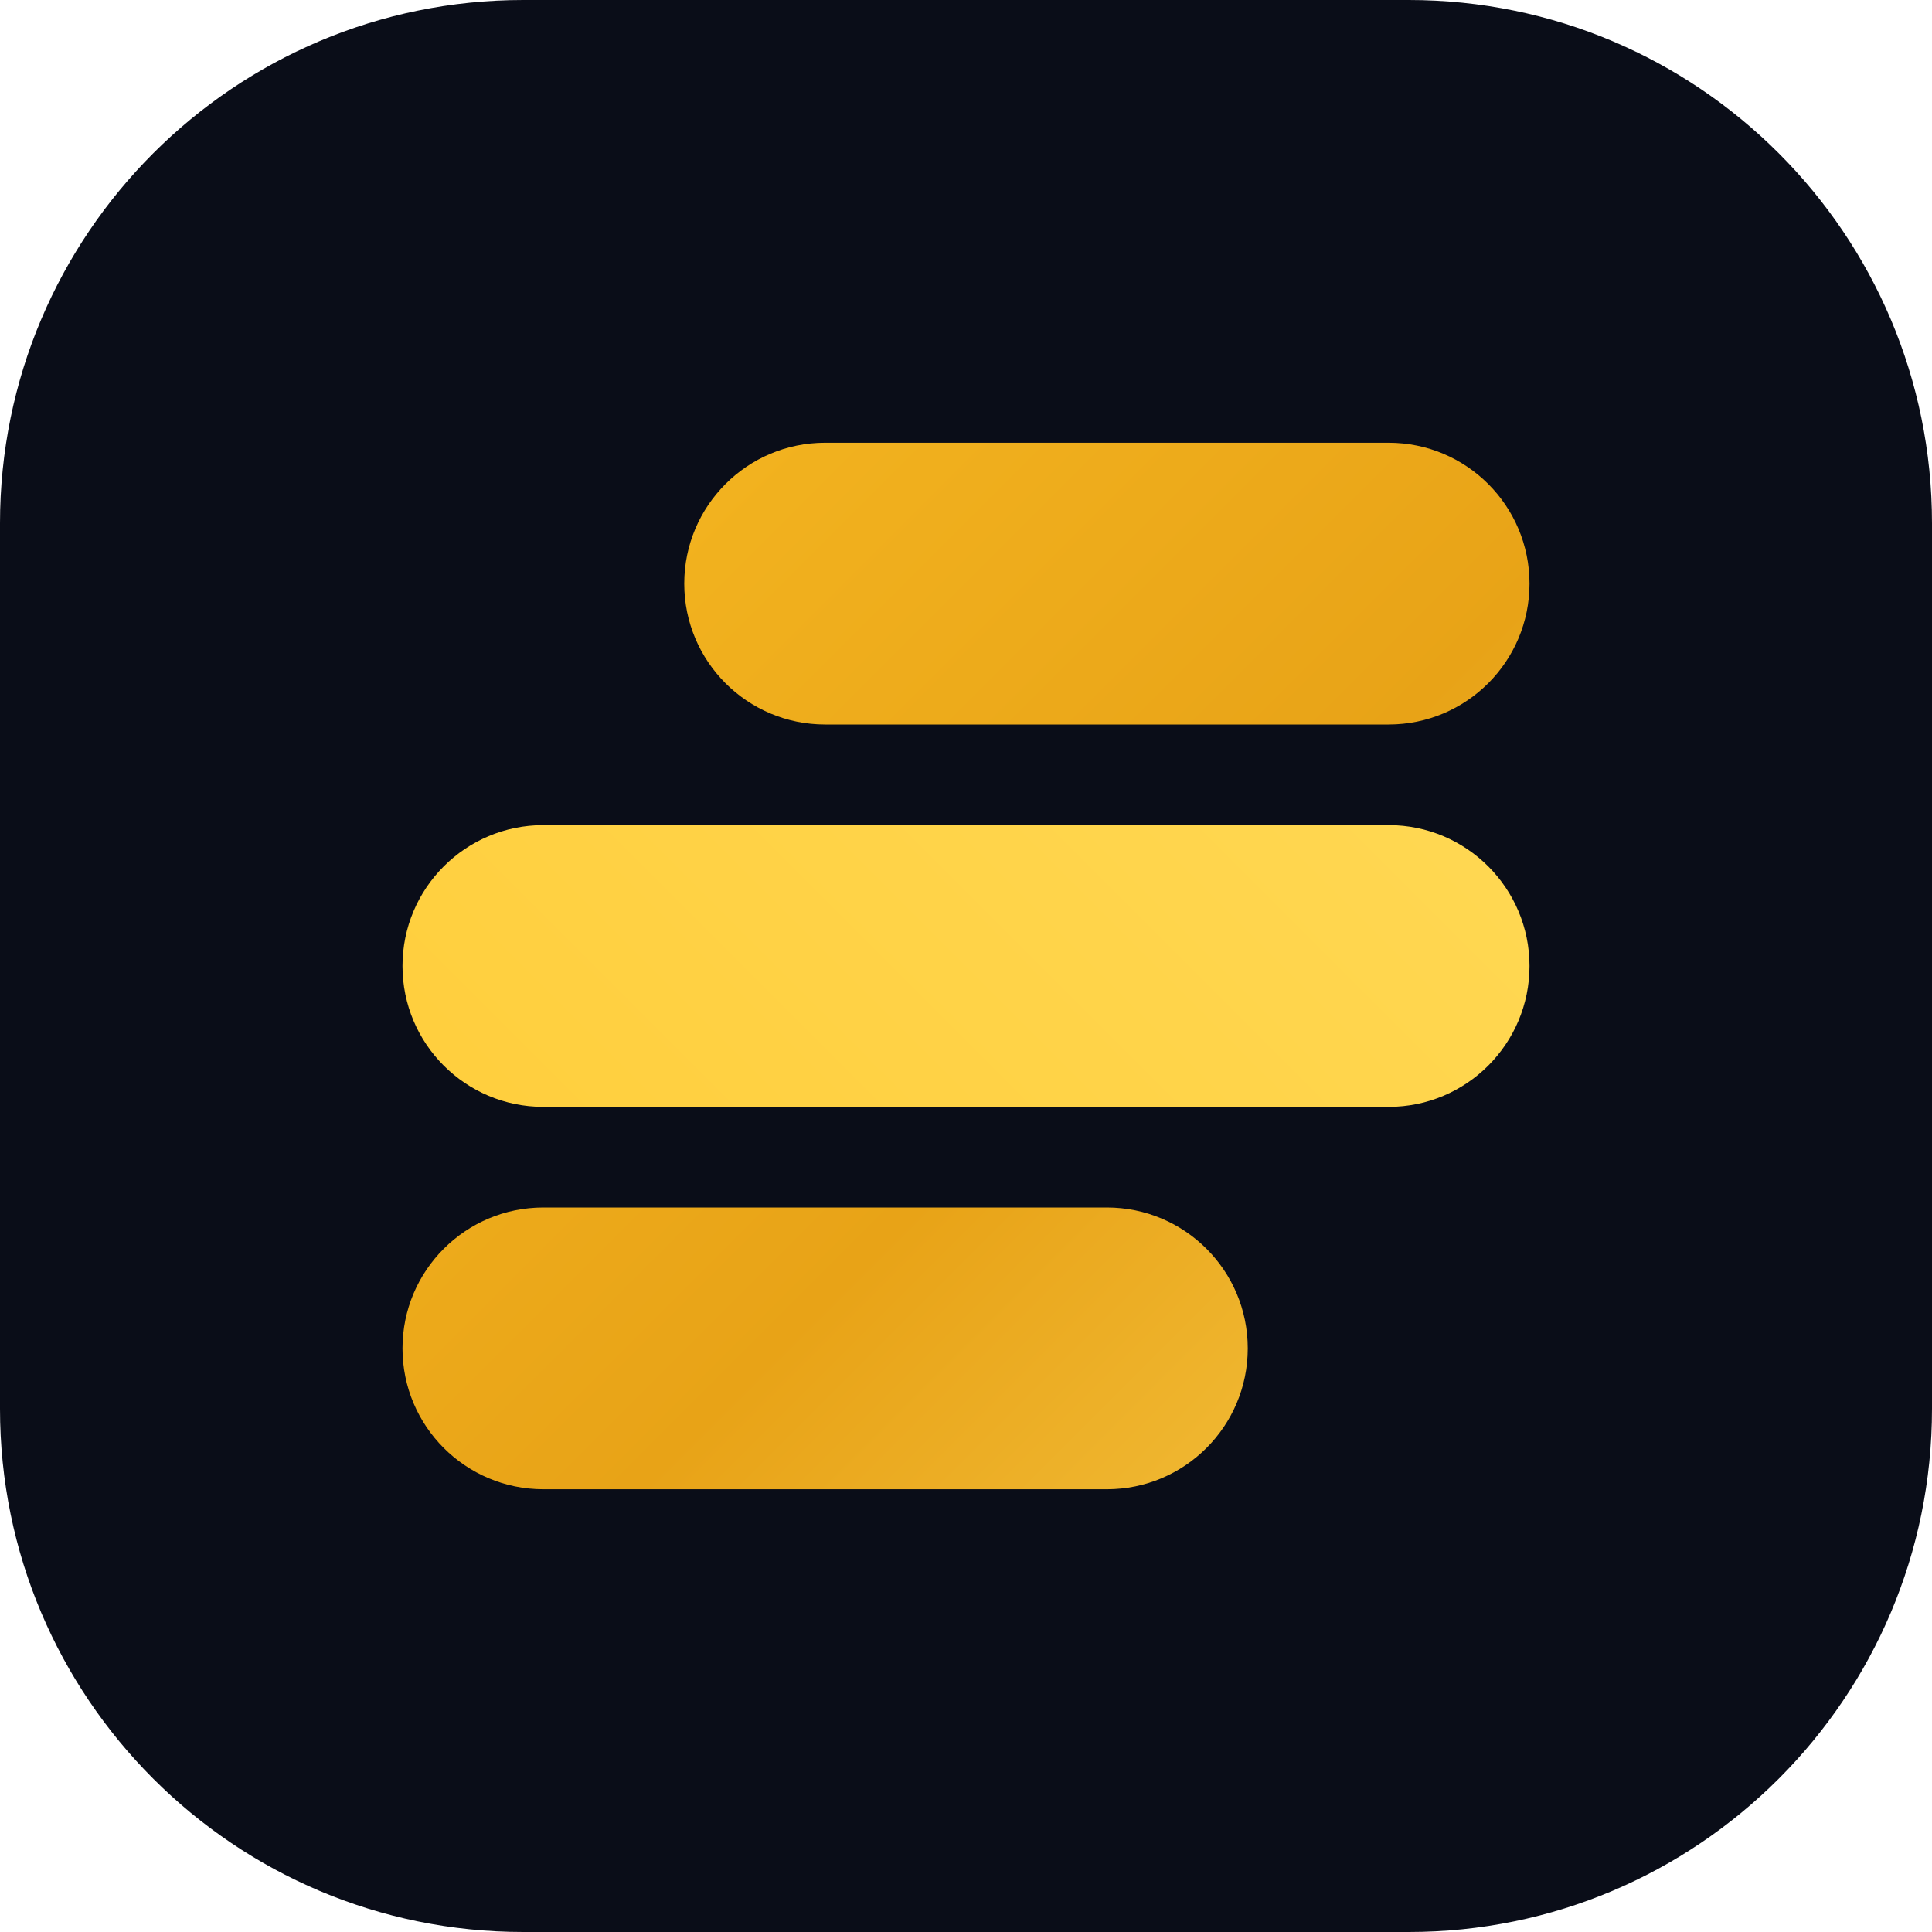
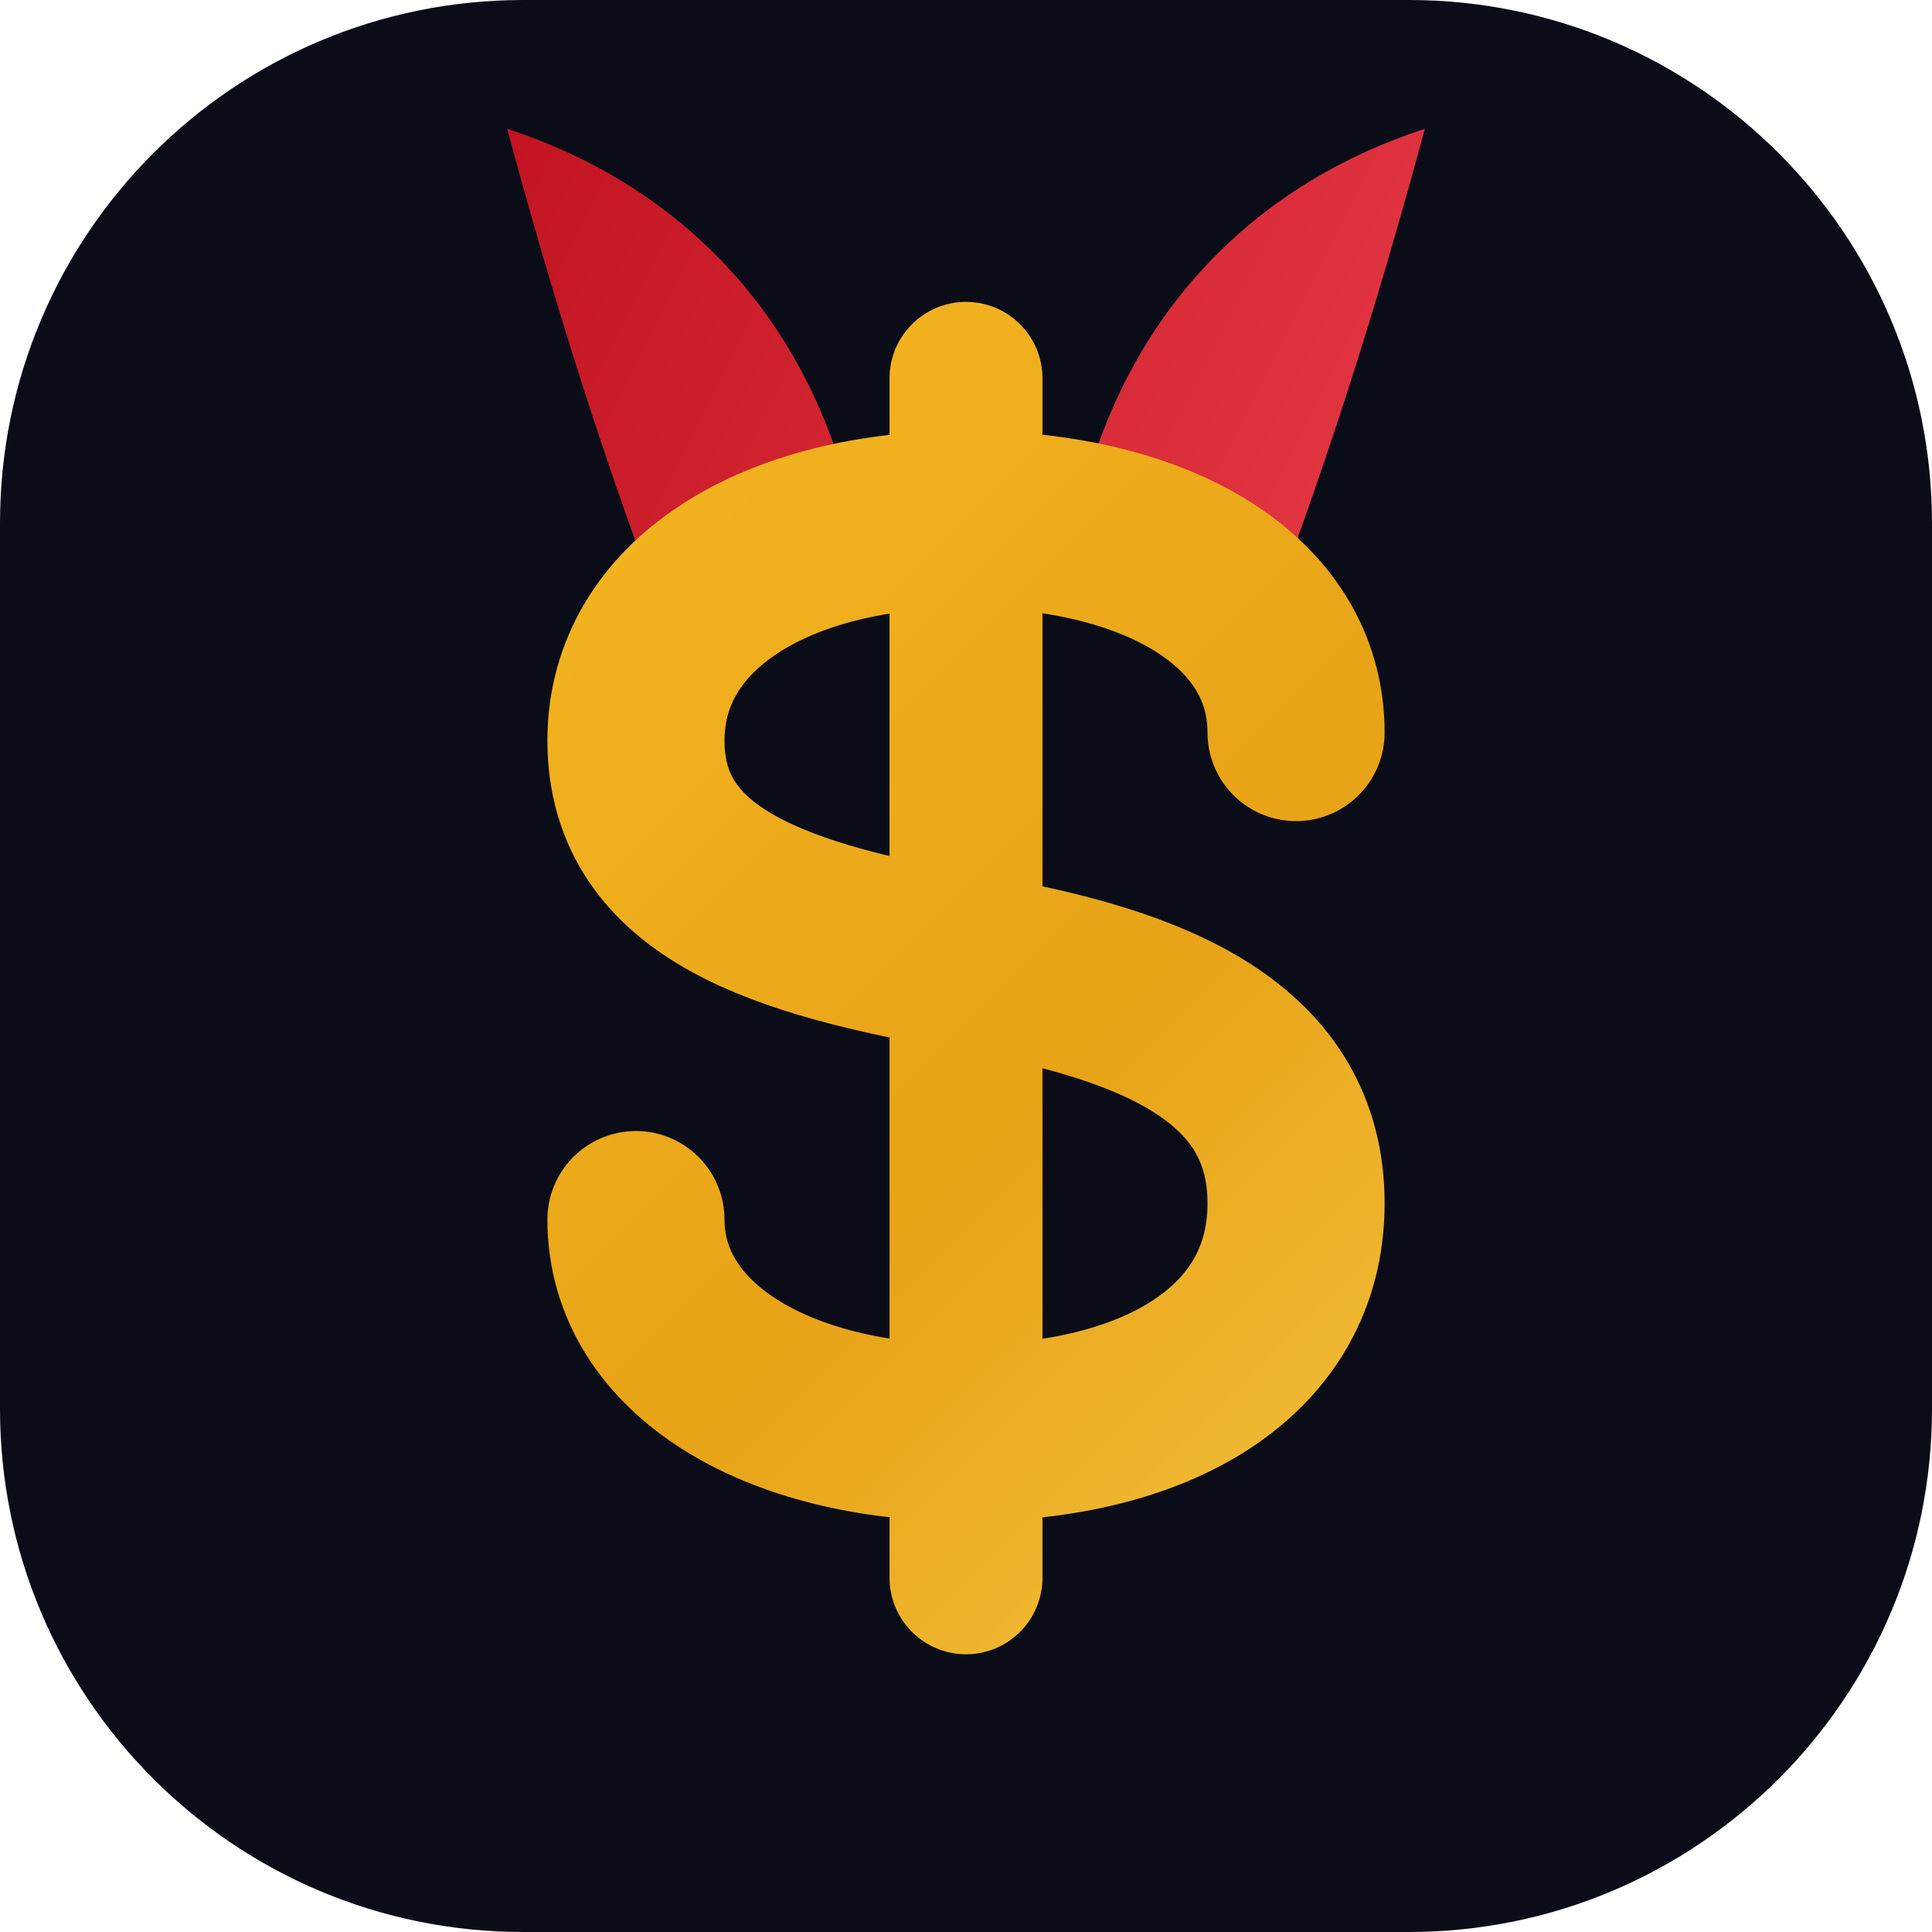
<svg xmlns="http://www.w3.org/2000/svg" width="48" height="48" viewBox="0 0 48 48" fill="none">
  <defs>
-     <linearGradient id="g1" x1="0" y1="0" x2="48" y2="48" gradientUnits="userSpaceOnUse">
+     <linearGradient id="gold" x1="0" y1="0" x2="48" y2="48" gradientUnits="userSpaceOnUse">
      <stop offset="0" stop-color="#ffc629" />
      <stop offset="0.55" stop-color="#e8a317" />
      <stop offset="1" stop-color="#ffe066" />
    </linearGradient>
-     <linearGradient id="g2" x1="48" y1="0" x2="0" y2="48" gradientUnits="userSpaceOnUse">
-       <stop offset="0" stop-color="#ffe066" />
-       <stop offset="1" stop-color="#ffc629" />
+     <linearGradient id="horn" x1="12" y1="2" x2="36" y2="14" gradientUnits="userSpaceOnUse">
+       <stop offset="0" stop-color="#c1121f" />
+       <stop offset="1" stop-color="#e63946" />
    </linearGradient>
  </defs>
  <rect width="48" height="48" rx="13" fill="#0a0d18" />
-   <rect x="17" y="11" width="21" height="7" rx="3.5" fill="url(#g1)" />
-   <rect x="10" y="20.5" width="28" height="7" rx="3.5" fill="url(#g2)" />
-   <rect x="10" y="30" width="21" height="7" rx="3.5" fill="url(#g1)" />
+   <path d="M12.6 3.2 C16.6 4.5 19.6 7.4 20.9 11.6 C19.1 12.2 17.5 13.1 16.1 14.3 C14.7 10.5 13.6 6.9 12.6 3.2 Z" fill="url(#horn)" />
+   <path d="M35.4 3.2 C31.4 4.5 28.4 7.4 27.1 11.6 C28.9 12.2 30.5 13.1 31.9 14.3 C33.3 10.5 34.4 6.9 35.4 3.2 Z" fill="url(#horn)" />
+   <path d="M32.2 18.2 C32.2 14.9 28.7 12.9 24 12.9 C19.3 12.9 15.8 15 15.8 18.4 C15.8 22 19.5 23.1 24 23.9 C28.8 24.7 32.2 26.2 32.2 29.9 C32.2 33.6 28.7 35.6 24 35.6 C19.3 35.6 15.8 33.5 15.8 30.3" stroke="url(#gold)" stroke-width="4.4" stroke-linecap="round" />
+   <path d="M24 9.4 V39.2" stroke="url(#gold)" stroke-width="3.8" stroke-linecap="round" />
</svg>
